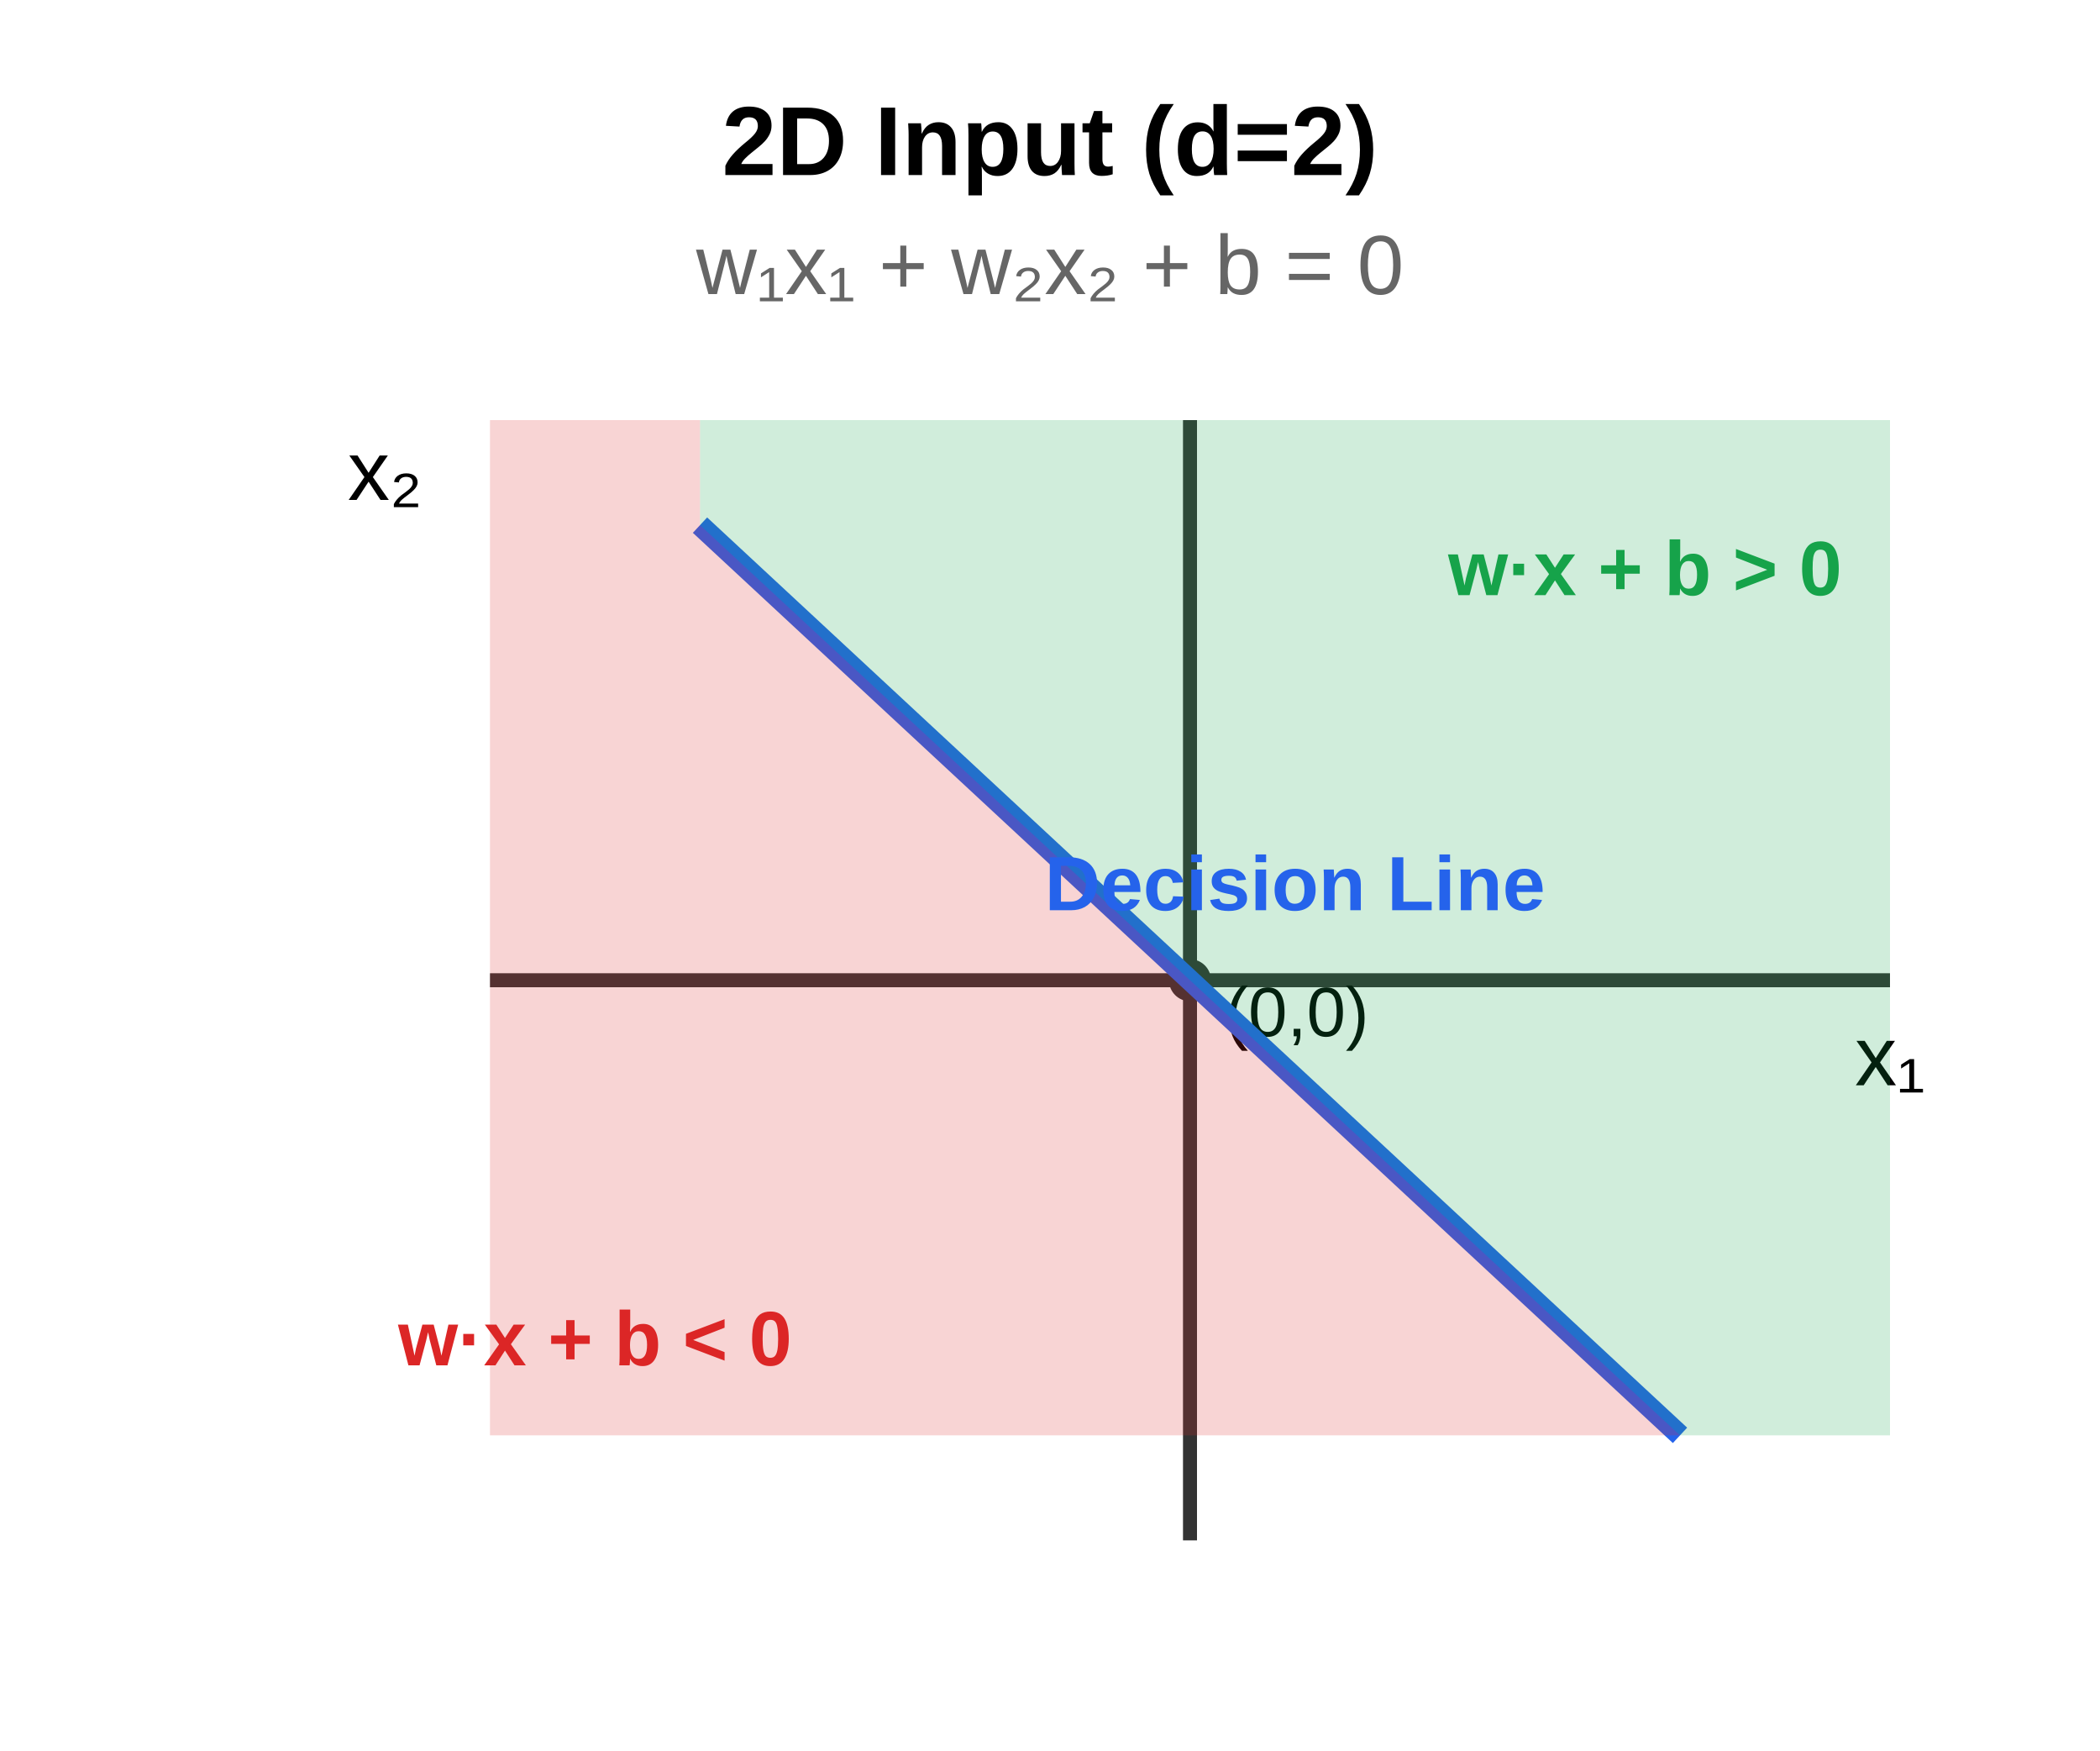
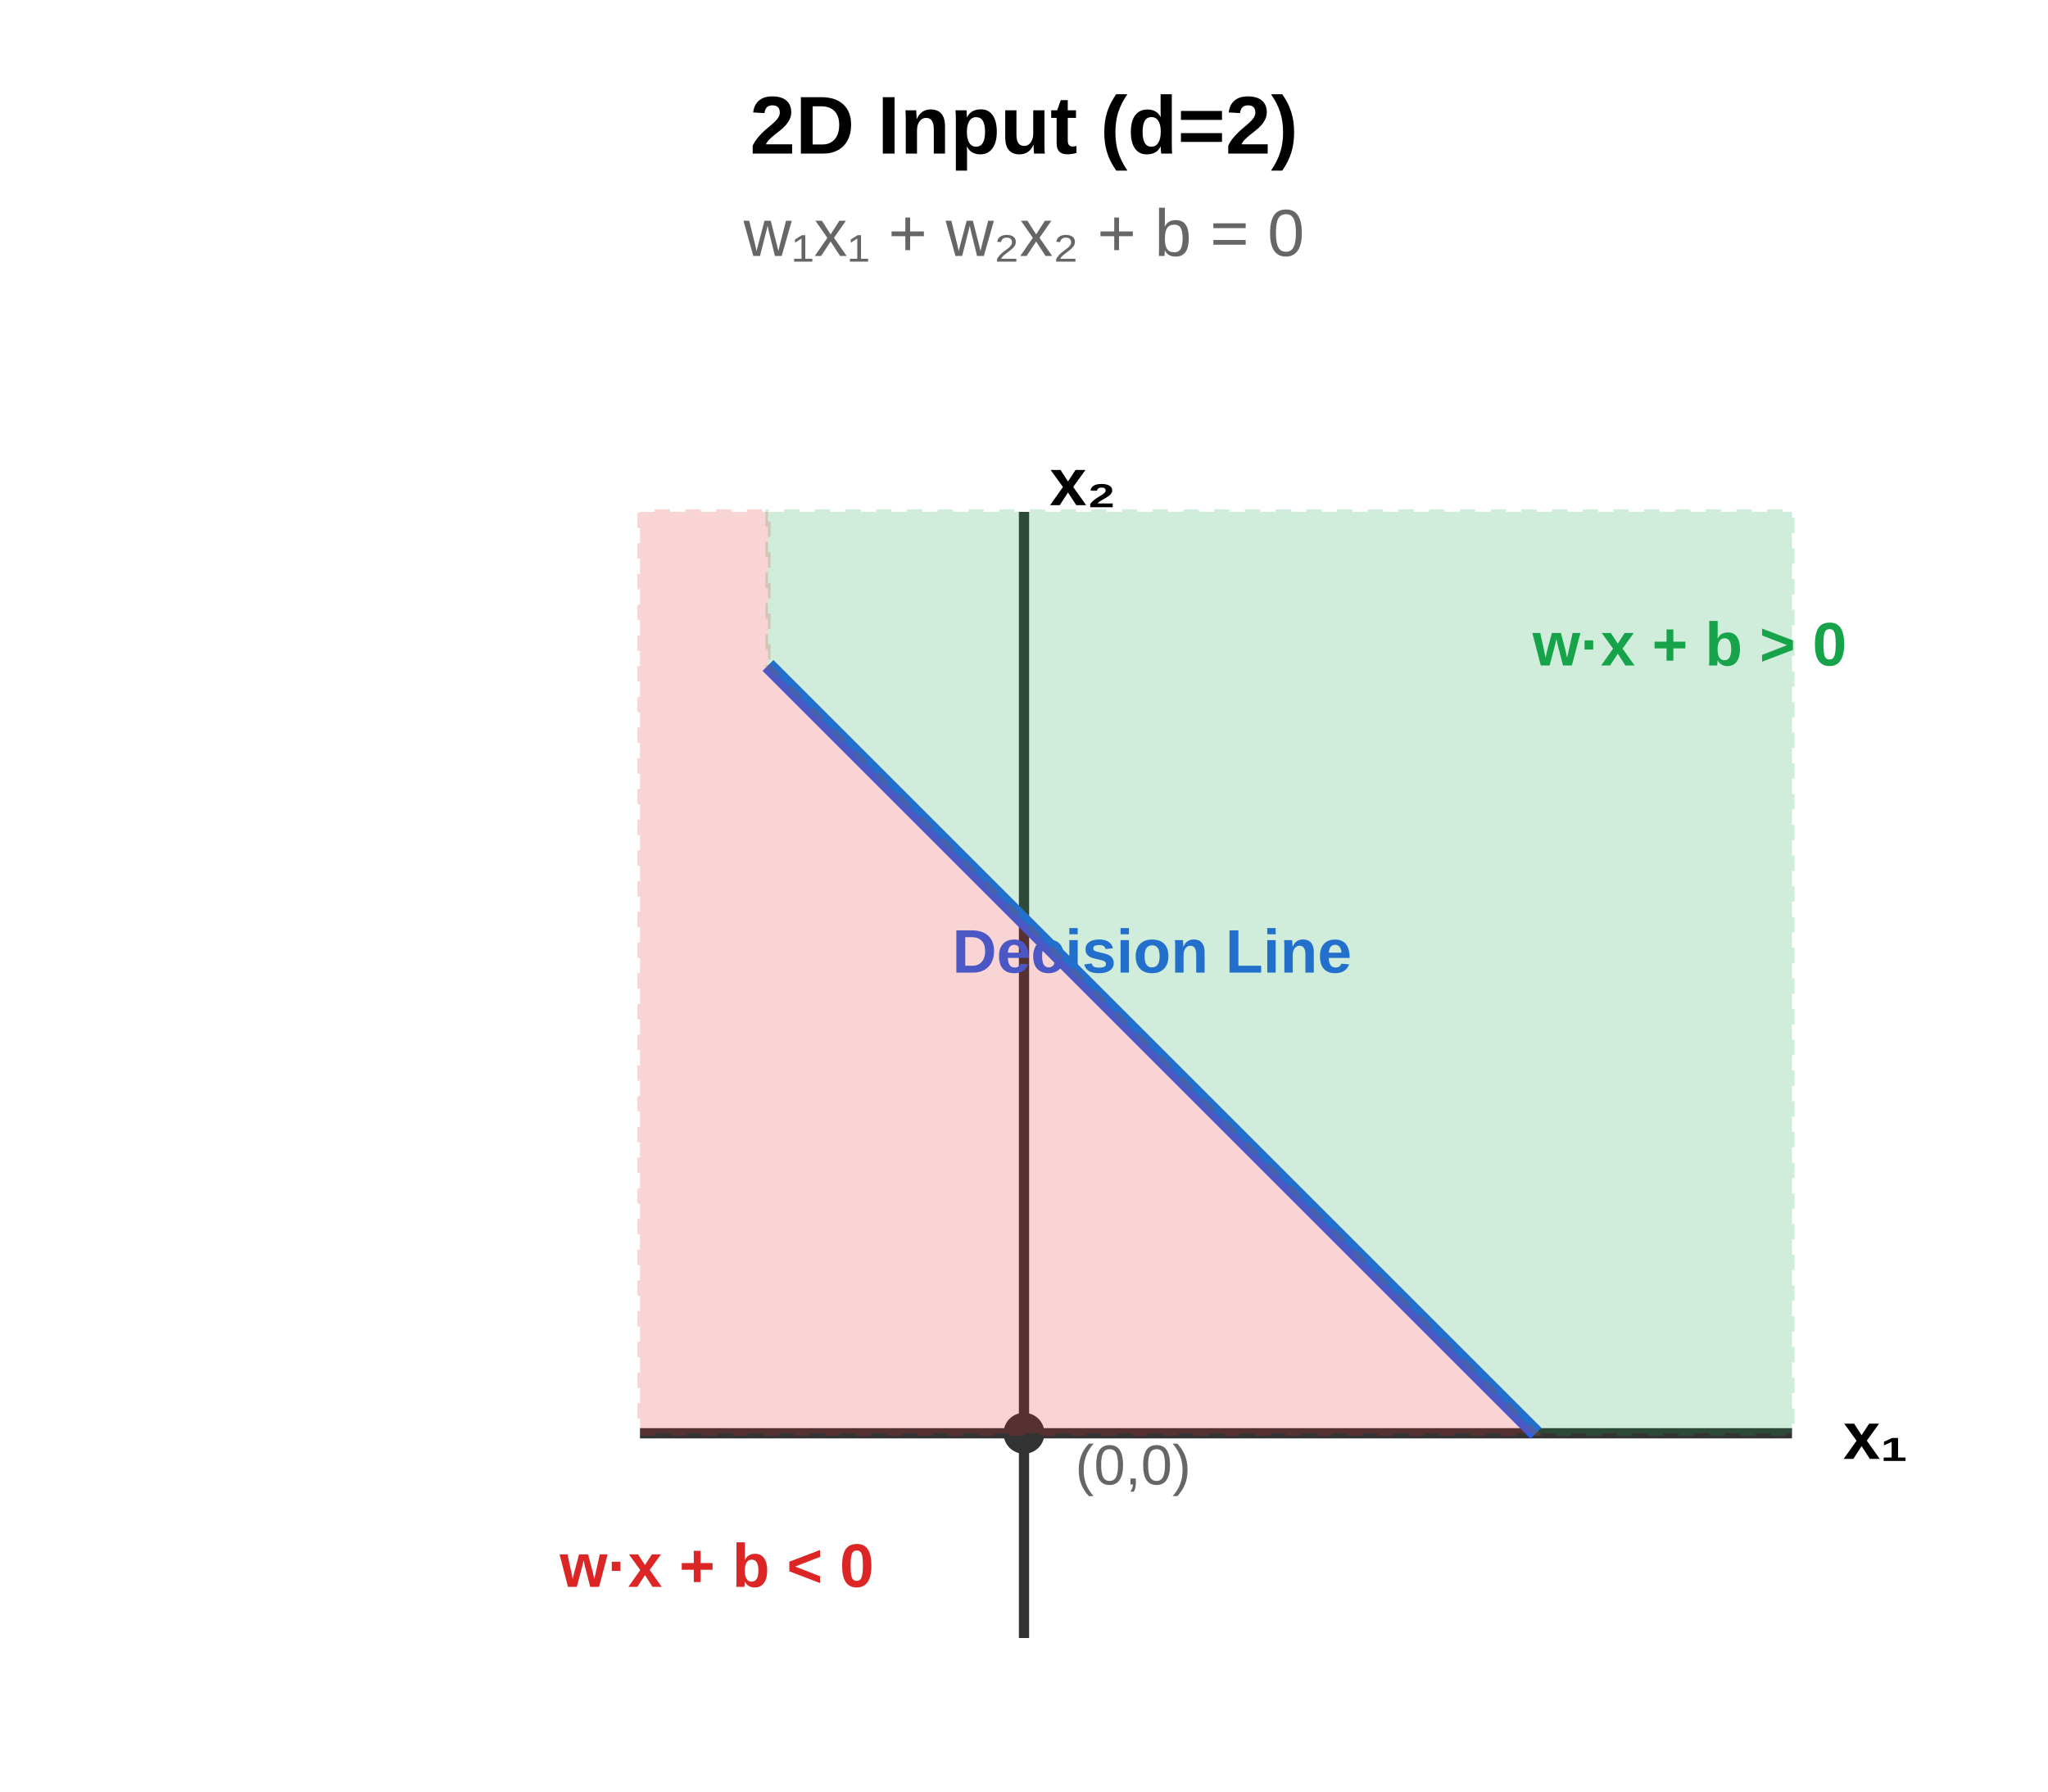
- <svg xmlns="http://www.w3.org/2000/svg" width="300" height="250">
-   <text x="150" y="25" font-family="Arial" font-size="14" font-weight="bold" text-anchor="middle">2D Input (d=2)</text>
-   <text x="150" y="42" font-family="Arial" font-size="12" text-anchor="middle" fill="#666">w₁x₁ + w₂x₂ + b = 0</text>
-   <g transform="translate(20, 60)">
-     <line x1="50" y1="80" x2="250" y2="80" stroke="#333" stroke-width="2" />
-     <line x1="150" y1="0" x2="150" y2="160" stroke="#333" stroke-width="2" />
-     <text x="250" y="95" font-family="Arial" font-size="12" text-anchor="middle">x₁</text>
-     <text x="35" y="8" font-family="Arial" font-size="12" text-anchor="middle" dominant-baseline="middle">x₂</text>
-     <circle cx="150" cy="80" r="3" fill="#333" />
-     <text x="155" y="88" font-family="Arial" font-size="10">(0,0)</text>
-     <line x1="80" y1="15" x2="220" y2="145" stroke="#2563eb" stroke-width="3" />
-     <polygon points="80,15 220,145 250,145 250,0 80,0" fill="#16a34a" opacity="0.2" />
-     <text x="215" y="25" font-family="Arial" font-size="11" font-weight="bold" fill="#16a34a" text-anchor="middle">w·x + b &gt; 0</text>
-     <polygon points="80,15 220,145 50,145 50,0 80,0" fill="#dc2626" opacity="0.2" />
-     <text x="65" y="135" font-family="Arial" font-size="11" font-weight="bold" fill="#dc2626" text-anchor="middle">w·x + b &lt; 0</text>
-     <text x="165" y="70" font-family="Arial" font-size="11" font-weight="bold" fill="#2563eb" text-anchor="middle">Decision Line</text>
+ <svg xmlns="http://www.w3.org/2000/svg" width="400" height="350">
+   <text x="200" y="30" font-family="Arial" font-size="16" font-weight="bold" text-anchor="middle">2D Input (d=2)</text>
+   <text x="200" y="50" font-family="Arial" font-size="13" text-anchor="middle" fill="#666">w₁x₁ + w₂x₂ + b = 0</text>
+   <g transform="translate(50, 80)">
+     <line x1="75" y1="200" x2="300" y2="200" stroke="#333" stroke-width="2" />
+     <line x1="150" y1="20" x2="150" y2="240" stroke="#333" stroke-width="2" />
+     <text x="310" y="205" font-family="Arial" font-size="13" font-weight="bold" text-anchor="start">x₁</text>
+     <text x="155" y="15" font-family="Arial" font-size="13" font-weight="bold" text-anchor="start" dominant-baseline="middle">x₂</text>
+     <circle cx="150" cy="200" r="4" fill="#333" />
+     <text x="160" y="210" font-family="Arial" font-size="11" fill="#666">(0,0)</text>
+     <line x1="100" y1="50" x2="250" y2="200" stroke="#2563eb" stroke-width="3" />
+     <text x="175" y="110" font-family="Arial" font-size="12" font-weight="bold" fill="#2563eb" text-anchor="middle">Decision Line</text>
+     <polygon points="100,50 250,200 300,200 300,20 100,20" fill="#16a34a" opacity="0.2" stroke="#16a34a" stroke-width="1" stroke-dasharray="3,3" />
+     <text x="280" y="50" font-family="Arial" font-size="12" font-weight="bold" fill="#16a34a" text-anchor="middle">w·x + b &gt; 0</text>
+     <polygon points="100,50 250,200 75,200 75,20 100,20" fill="#dc2626" opacity="0.2" stroke="#dc2626" stroke-width="1" stroke-dasharray="3,3" />
+     <text x="90" y="230" font-family="Arial" font-size="12" font-weight="bold" fill="#dc2626" text-anchor="middle">w·x + b &lt; 0</text>
  </g>
</svg>
